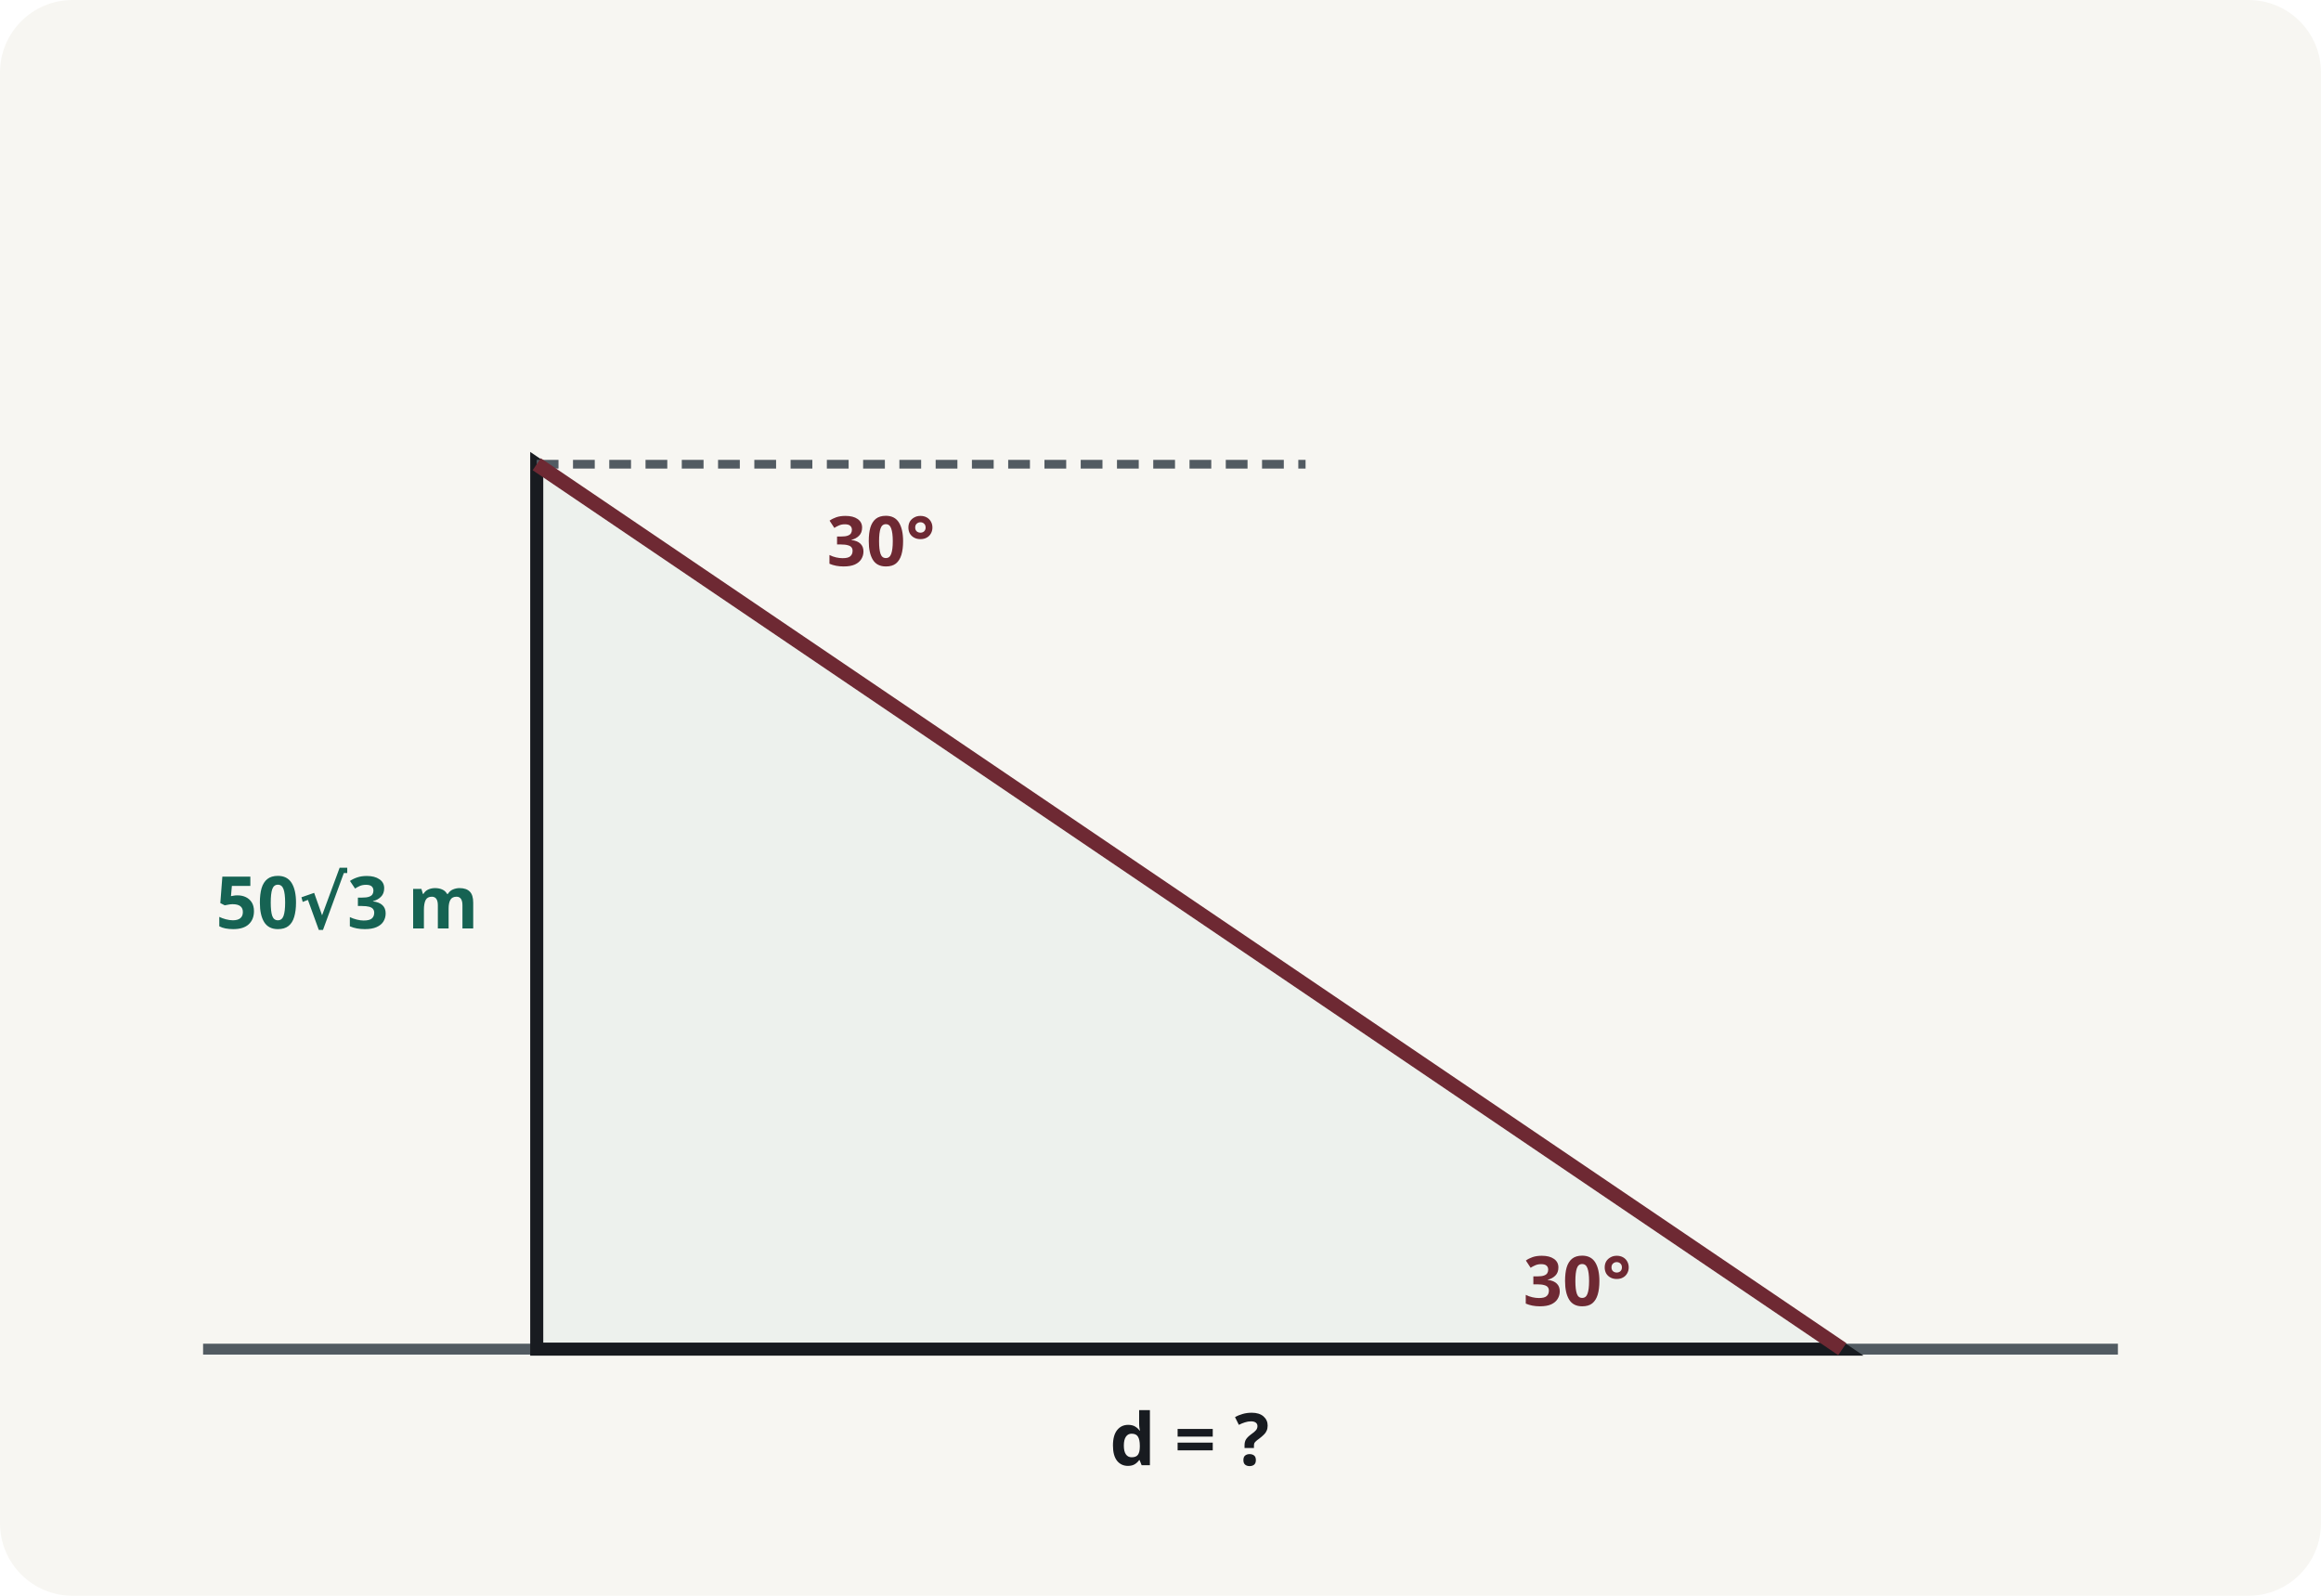
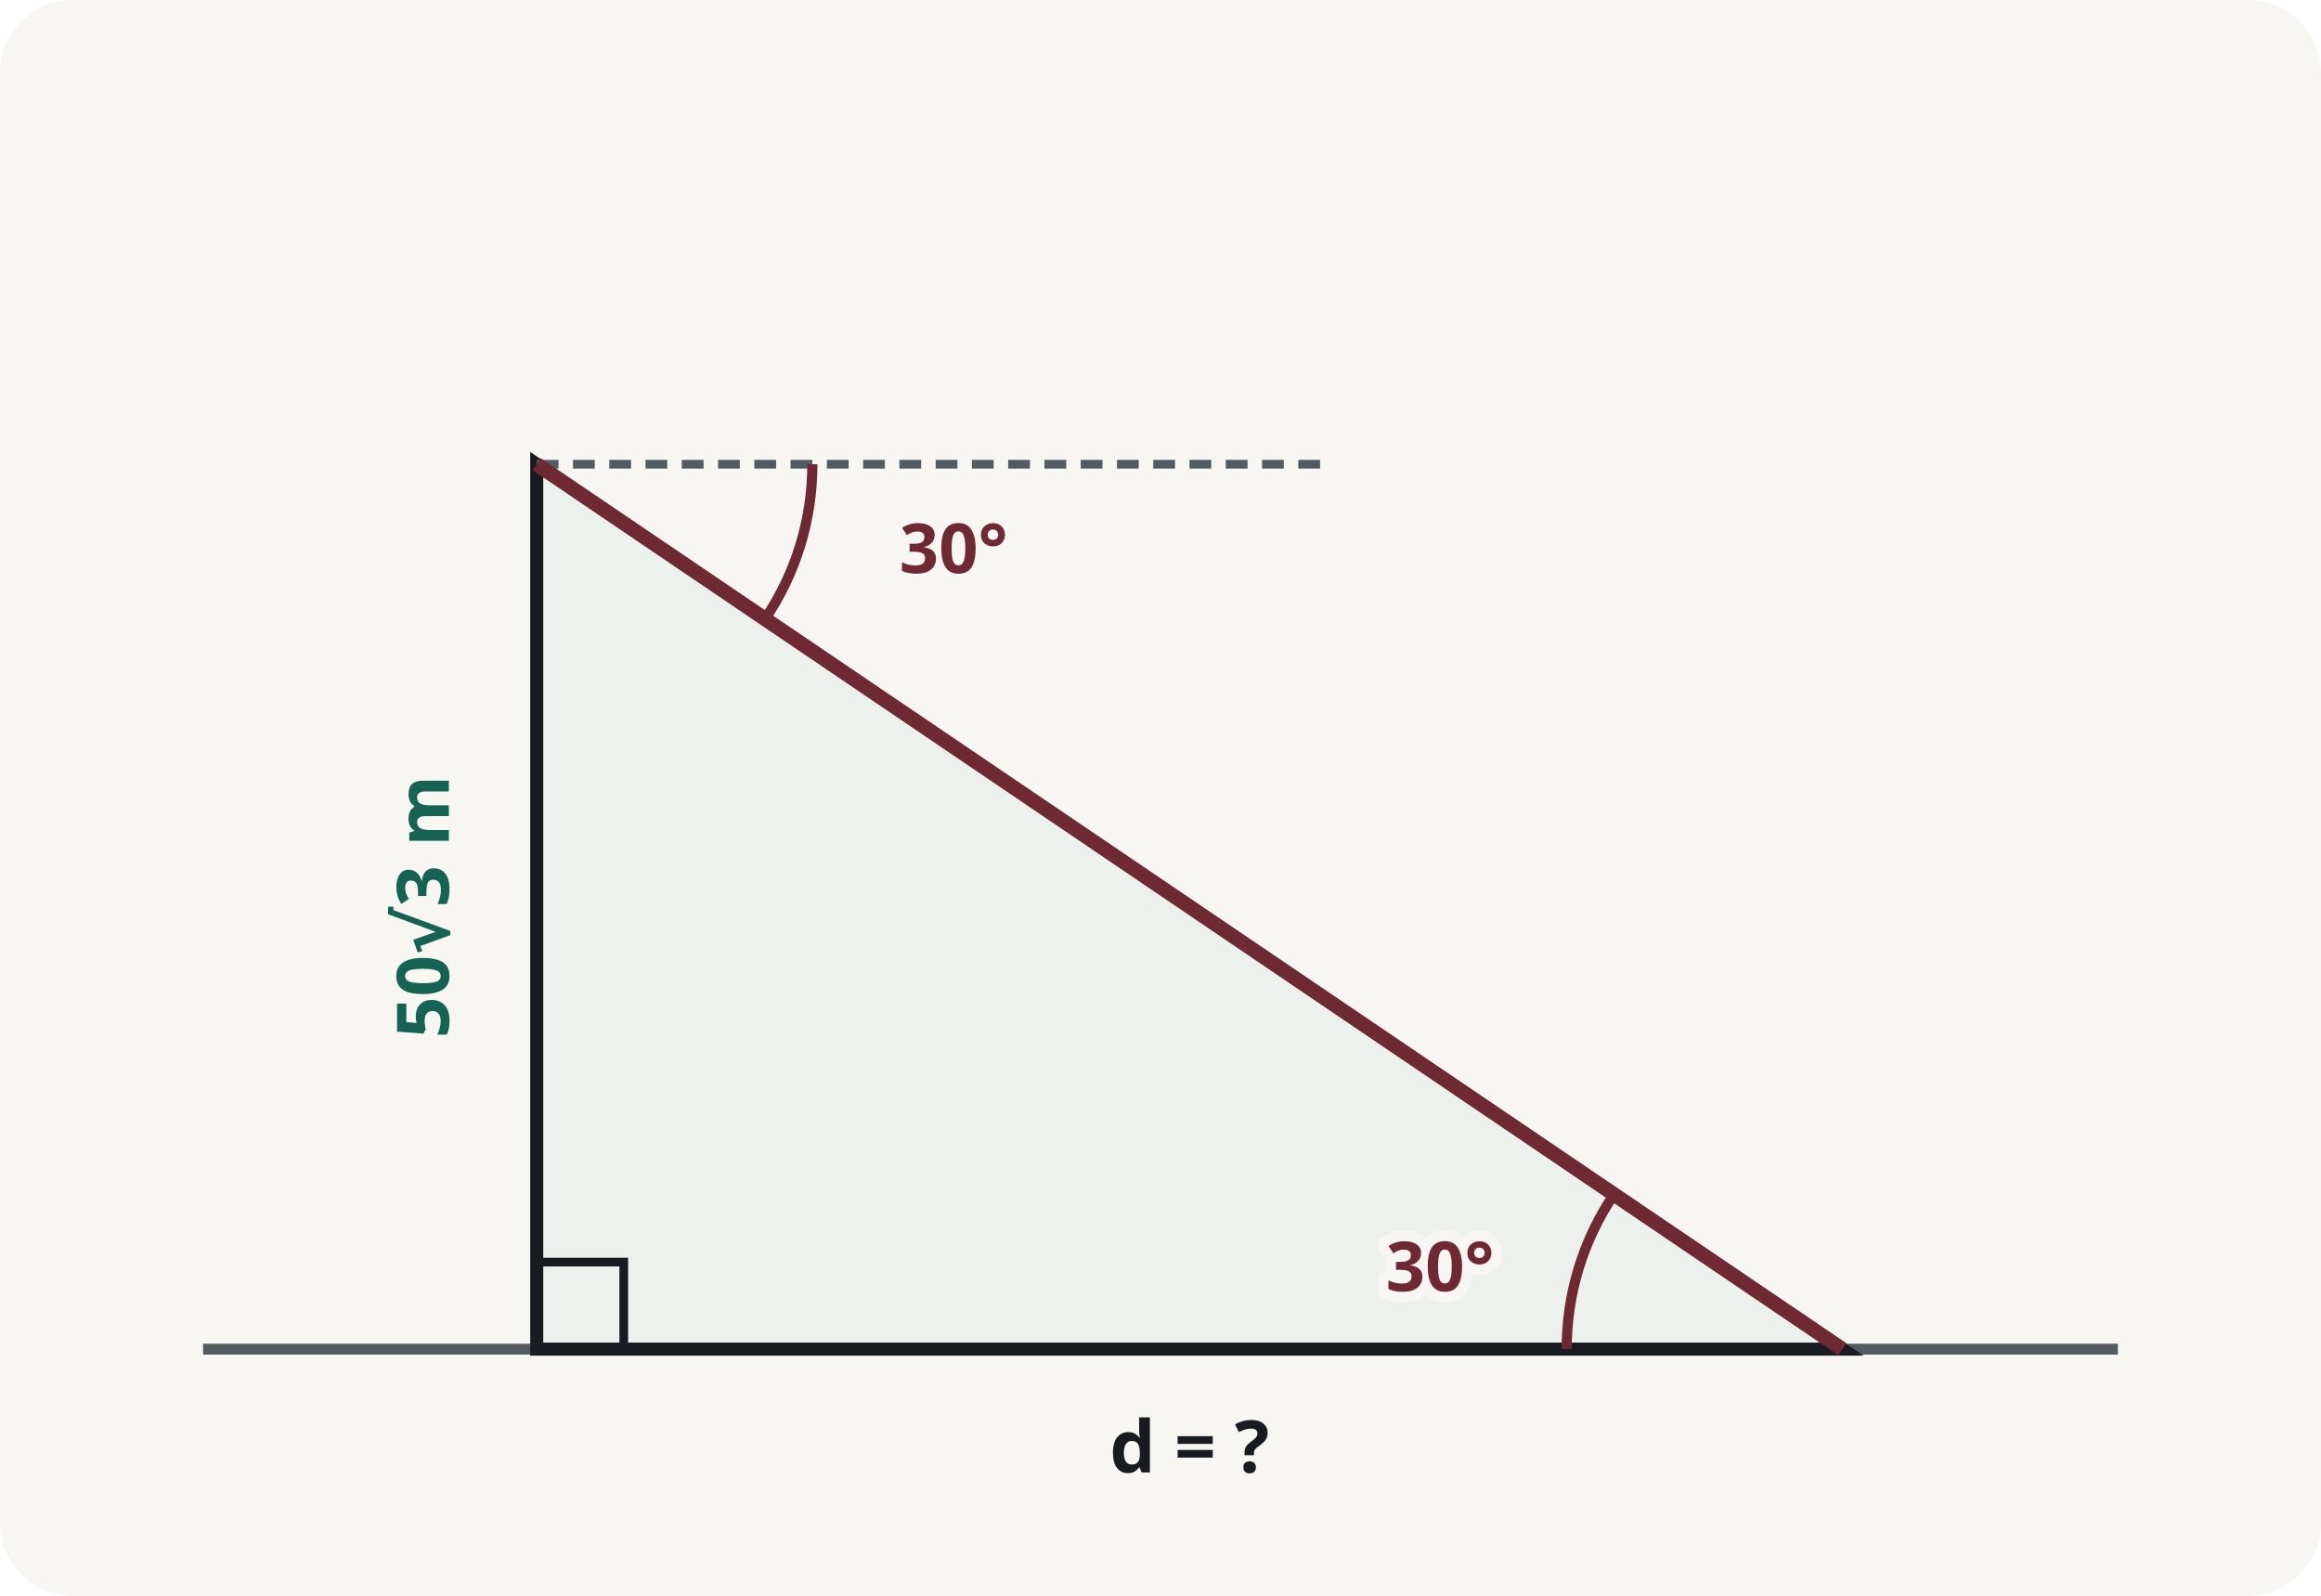
<svg xmlns="http://www.w3.org/2000/svg" viewBox="0 0 320 220" role="img" aria-labelledby="t desc">
+   <style>text{paint-order:stroke;stroke:#F7F6F2;stroke-width:3px;stroke-linejoin:round;}</style>
  <rect width="320" height="220" rx="10" fill="#F7F6F2" />
  <line x1="28" y1="186" x2="292" y2="186" stroke="#525B62" stroke-width="1.5" />
  <polygon points="74,64 74,186 254,186" fill="#E6EFEA" fill-opacity="0.6" stroke="#181B20" stroke-width="1.8" />
-   <line x1="74" y1="64" x2="180" y2="64" stroke="#525B62" stroke-width="1.2" stroke-dasharray="3,2" />
+   <rect x="74" y="174" width="12" height="12" fill="none" stroke="#181B20" stroke-width="1.2" />
+   <line x1="74" y1="64" x2="184" y2="64" stroke="#525B62" stroke-width="1.2" stroke-dasharray="3,2" />
  <line x1="74" y1="64" x2="254" y2="186" stroke="#6E2933" stroke-width="2" />
-   <text x="114" y="78" font-family="system-ui,sans-serif" font-size="9.5" font-weight="700" fill="#6E2933">30°</text>
-   <text x="210" y="180" font-family="system-ui,sans-serif" font-size="9.5" font-weight="700" fill="#6E2933">30°</text>
-   <text x="66" y="128" font-family="system-ui,sans-serif" font-size="10" font-weight="700" text-anchor="end" fill="#166353">50√3 m</text>
-   <text x="164" y="202" font-family="system-ui,sans-serif" font-size="10" font-weight="700" text-anchor="middle" fill="#181B20">d = ?</text>
+   <path d="M112.0,64.0 A38,38 0 0,1 105.5,85.3" fill="none" stroke="#6E2933" stroke-width="1.4" />
+   <path d="M216.0,186.0 A38,38 0 0,1 222.5,164.7" fill="none" stroke="#6E2933" stroke-width="1.4" />
+   <text x="124" y="79" font-family="system-ui,sans-serif" font-size="9.5" font-weight="700" text-anchor="start" fill="#6E2933">30°</text>
+   <text x="206" y="178" font-family="system-ui,sans-serif" font-size="9.5" font-weight="700" text-anchor="end" fill="#6E2933">30°</text>
+   <text x="58" y="125" transform="rotate(-90 58 125)" font-family="system-ui,sans-serif" font-size="10" font-weight="700" text-anchor="middle" dominant-baseline="central" fill="#166353">50√3 m</text>
+   <text x="164" y="203" font-family="system-ui,sans-serif" font-size="10" font-weight="700" text-anchor="middle" fill="#181B20">d = ?</text>
</svg>
